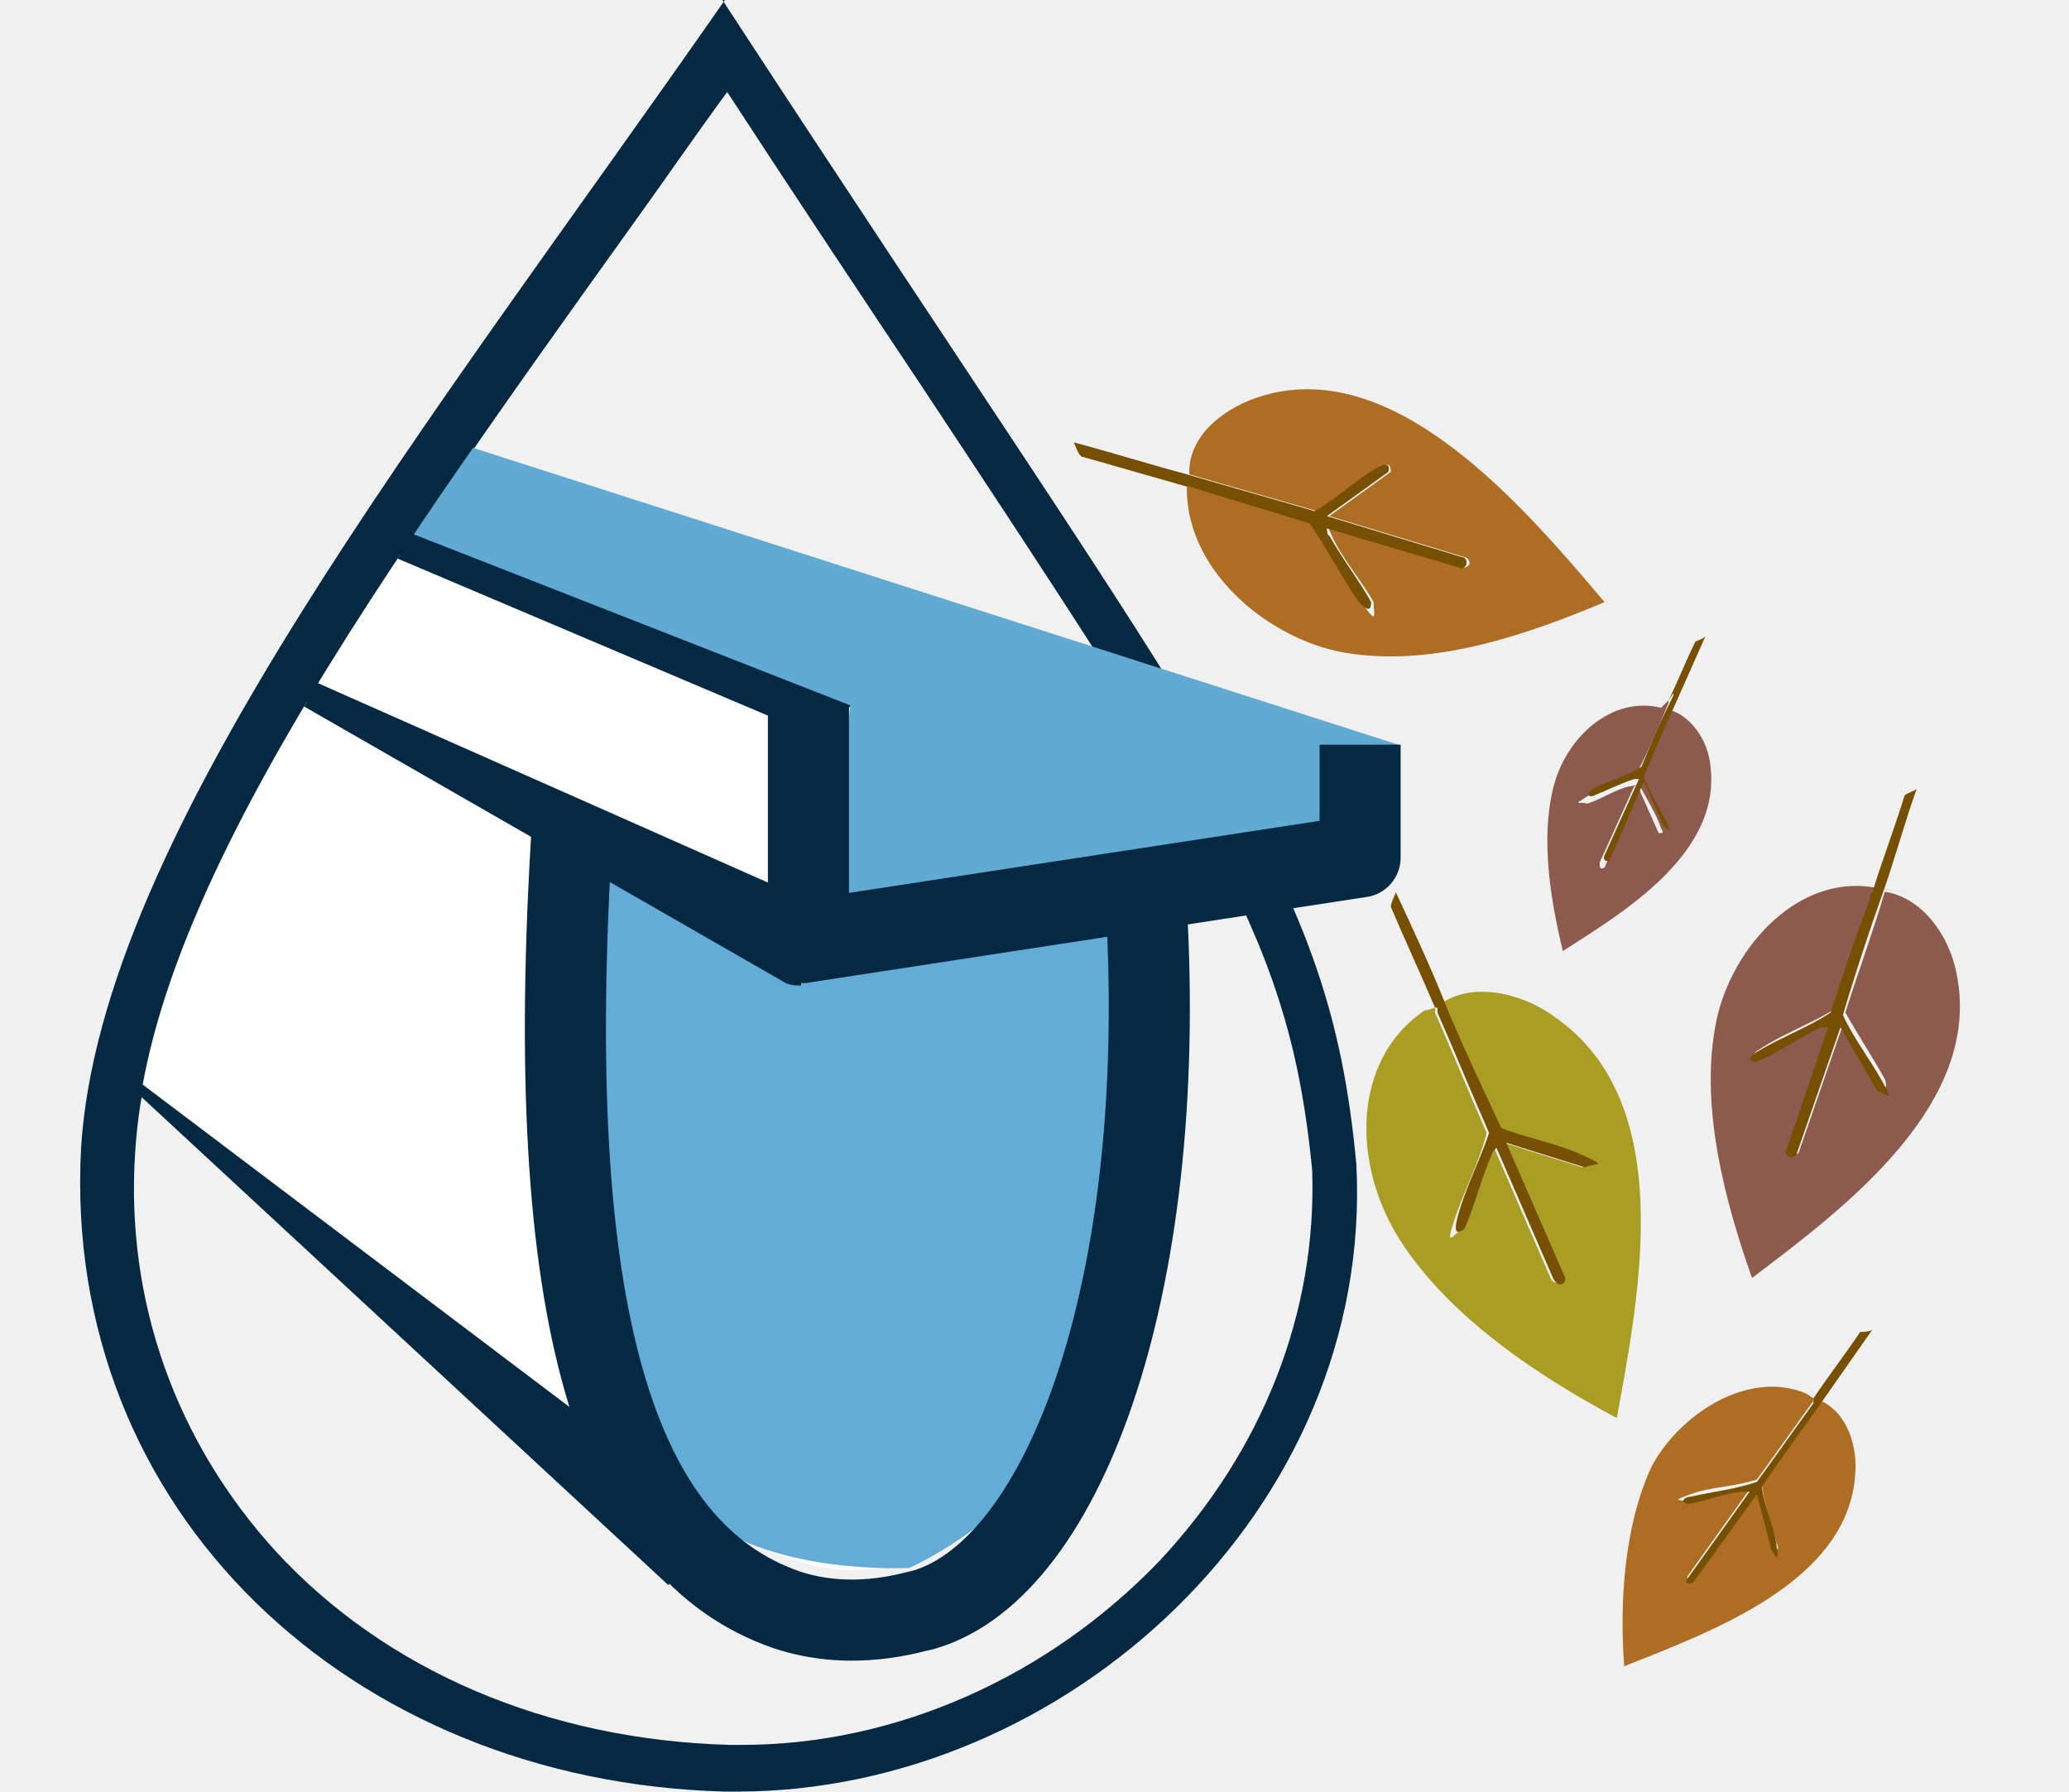
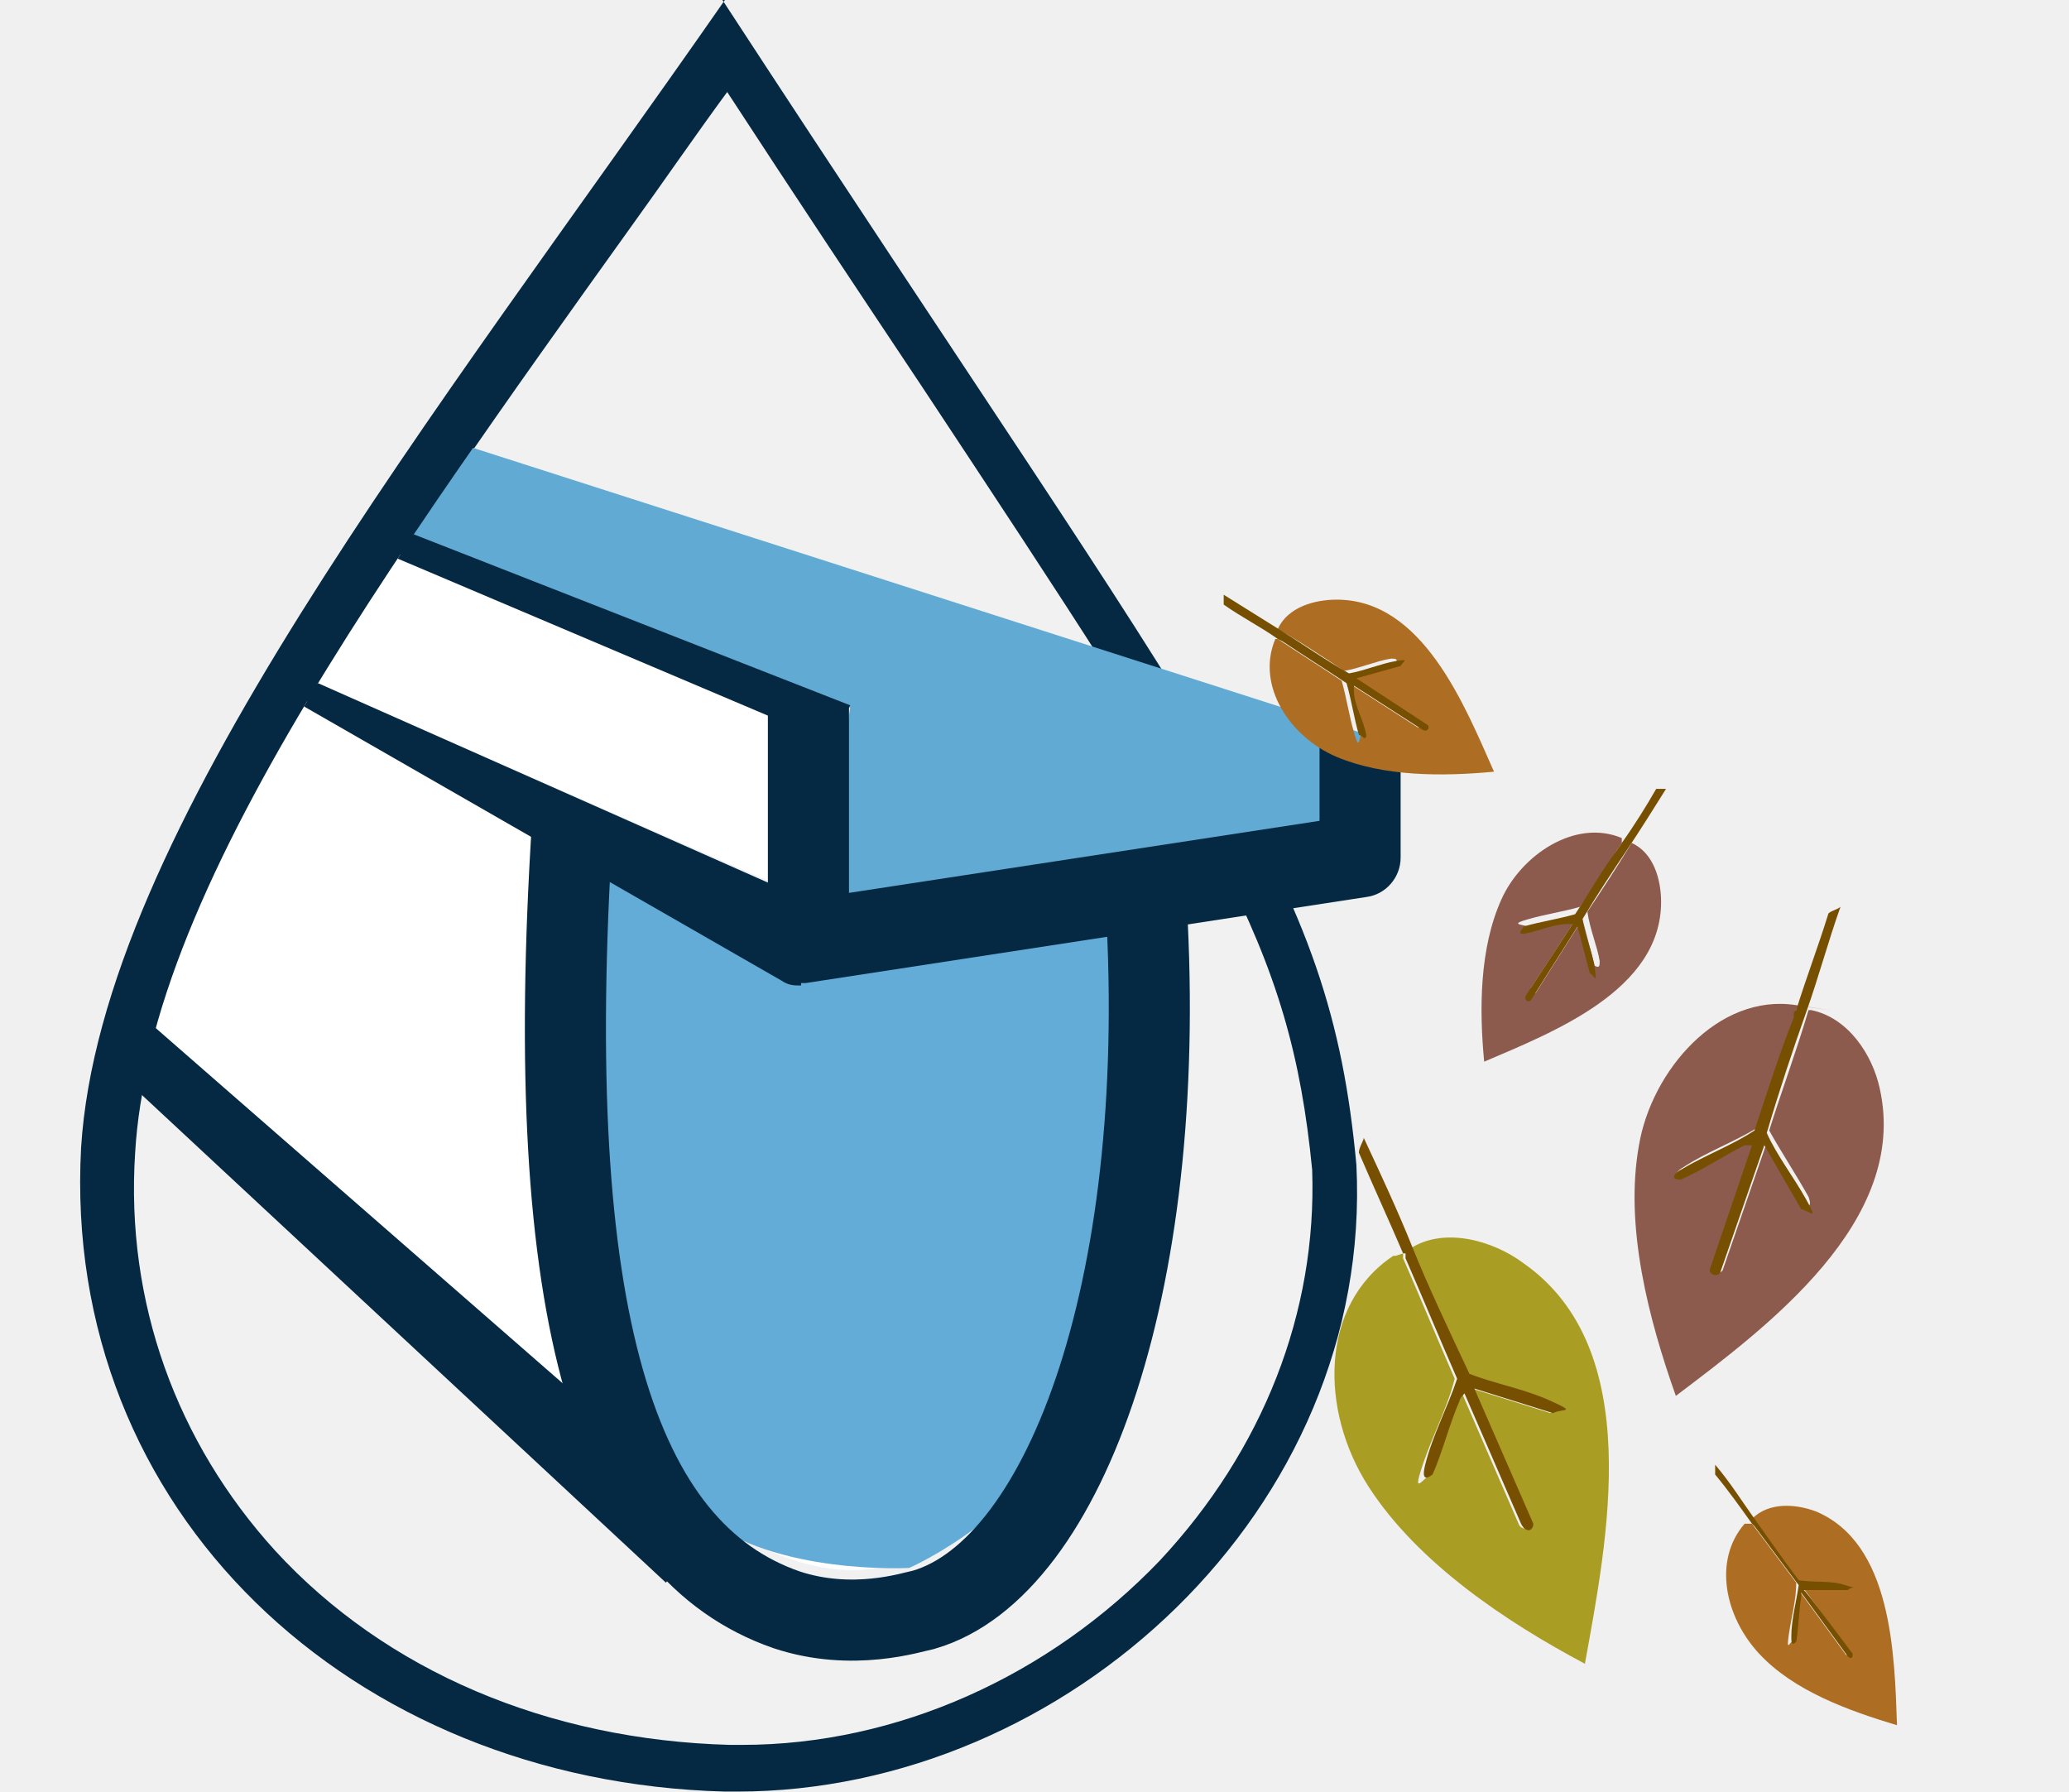
<svg xmlns="http://www.w3.org/2000/svg" version="1.1" viewBox="0 0 84.2 72.9">
  <defs>
    <style>
      .st0 {
        clip-path: url(#clippath-4);
      }

      .st1 {
-         fill: #fff;
+         stroke-width: 1.6px;
+       }
+ 
+       .st1, .st2, .st3, .st4, .st5, .st6, .st7, .st8 {
+         fill: none;
+       }
+ 
+       .st1, .st2, .st3, .st5, .st6, .st8 {
+         stroke: #052942;
+       }
+ 
+       .st1, .st6, .st8 {
+         stroke-linejoin: round;
      }

      .st2 {
        stroke-width: 3.3px;
      }

-       .st2, .st3, .st4, .st5, .st6, .st7, .st8, .st9 {
-         fill: none;
-       }
- 
-       .st2, .st3, .st5, .st6, .st7, .st8 {
-         stroke: #052942;
-       }
- 
-       .st2, .st3, .st8, .st9 {
+       .st2, .st3, .st5, .st7 {
        stroke-miterlimit: 10;
+       }
+ 
+       .st9 {
+         fill: #fff;
      }

      .st3 {
        stroke-width: 3.3px;
      }

      .st10 {
        fill: #dbfe87;
      }

      .st11 {
        fill: #60aad3;
      }

      .st12 {
        fill: #303030;
      }

      .st13 {
        clip-path: url(#clippath-1);
      }

-       .st5 {
-         stroke-width: 1.7px;
-       }
- 
-       .st5, .st6, .st7 {
-         stroke-linejoin: round;
-       }
- 
-       .st6 {
-         stroke-width: 1.6px;
-       }
- 
      .st14 {
        clip-path: url(#clippath-3);
      }

      .st15 {
        fill: #a63d40;
      }

+       .st5 {
+         stroke-width: 3.3px;
+       }
+ 
      .st16 {
        fill: #774f00;
      }

-       .st17, .st9 {
+       .st17, .st7 {
        display: none;
      }

-       .st7 {
+       .st6 {
        stroke-width: 1.7px;
      }

      .st18 {
        fill: #ad6e23;
      }

-       .st8 {
-         stroke-width: 3.3px;
+       .st7 {
+         opacity: .8;
+         stroke: #373937;
+         stroke-width: 2.1px;
      }

      .st19 {
        clip-path: url(#clippath-2);
      }

      .st20 {
        fill: #aa9d24;
      }

      .st21 {
        fill: #f3ff5f;
      }

      .st22 {
        fill: #052942;
      }

      .st23 {
        fill: #3d3d3d;
      }

+       .st8 {
+         stroke-width: 1.7px;
+       }
+ 
      .st24 {
        fill: #63acd7;
      }

      .st25 {
        clip-path: url(#clippath);
      }

      .st26 {
        fill: #8c5b4d;
      }

      .st27 {
        fill: #f1f1f1;
-       }
- 
-       .st9 {
-         opacity: .8;
-         stroke: #373937;
-         stroke-width: 3.4px;
      }
    </style>
    <clipPath id="clippath">
      <path class="st4" d="M83.1,72.6h-49.3s-3.4-2-4.4-2c-13.9-.3-24.6-10.5-23.9-24,.7-11.5,12.5-26.5,23.2-41.7S31.9.4,31.9.4h51.2v72.2Z" />
    </clipPath>
    <clipPath id="clippath-1">
      <polygon class="st4" points="3.5 48.2 12.2 67.6 16.9 54.5 24.5 53.6 29.7 46 28.4 37.9 36.9 33.4 37 21.9 16.3 13.9 2.4 14.9 3.5 48.2" />
    </clipPath>
    <clipPath id="clippath-2">
      <polygon class="st4" points="50.6 83.2 7 64.5 16.2 53.8 18.4 43.4 24.6 40.5 24.1 27.8 27.4 26.6 43.6 27.8 70.9 32 50.6 83.2" />
    </clipPath>
    <clipPath id="clippath-3">
      <path class="st4" d="M83.1,72.6h-49.3s-3.4-2-4.4-2c-13.9-.3-24.6-10.5-23.9-24,.7-11.5,12.5-26.5,23.2-41.7S31.9.4,31.9.4h51.2v72.2Z" />
    </clipPath>
    <clipPath id="clippath-4">
      <path class="st4" d="M83.1,72.6h-49.3s-3.4-2-4.4-2c-13.9-.3-24.6-10.5-23.9-24,.7-11.5,12.5-26.5,23.2-41.7S31.9.4,31.9.4h51.2v72.2Z" />
    </clipPath>
  </defs>
  <g id="Layer_21" class="st17">
    <rect class="st23" x="-1" y="-3.2" width="86.1" height="81.8" />
  </g>
  <g id="repair" class="st17">
    <g id="Drop_BG">
      <path class="st27" d="M29.5,71.9c-7.7-.2-14.5-3.1-19.2-8.2-4.2-4.6-6.3-10.6-6-16.9.6-10.6,10.2-24,20.3-38.2,1.6-2.2,3.2-4.5,4.8-6.8,3.4,5.1,6.3,9.5,8.8,13.3,12.3,18.5,15.2,22.9,16.1,32.4.3,6-2,12-6.5,16.6-4.7,4.9-11.2,7.8-17.8,7.8s-.3,0-.5,0Z" />
      <path class="st22" d="M29.5,3.6c3,4.6,5.6,8.5,8,12.1,12.1,18.3,15,22.7,15.9,31.9.2,5.8-2,11.4-6.2,15.9-4.5,4.7-10.7,7.5-17,7.5s-.3,0-.5,0c-7.4-.2-14-3-18.5-7.9-4-4.4-6.1-10.1-5.7-16.2.6-10.3,10.1-23.6,20.2-37.7,1.3-1.8,2.6-3.7,4-5.6M29.5,0C17.6,17.1,4.1,33.9,3.3,46.7c-.8,14.8,11,25.8,26.2,26.2.2,0,.4,0,.5,0,13.4,0,25.9-11.5,25.2-25.5-1.1-11.9-5.5-16.3-25.8-47.4h0Z" />
    </g>
    <g class="st25">
      <g class="st13">
        <g id="INSIDE_DROPLET">
          <g>
            <polygon class="st24" points="5.6 17.4 34.3 28.8 32.9 38.2 56.4 35.1 56.5 30.3 14.4 16.8 5.6 17.4" />
-             <path class="st1" d="M23.5,58.6l-17.9-14.8v-19l16.1,8.8c.3,8.2,0,17.3,1.8,25Z" />
-             <path class="st1" d="M44.9,38c.7,7-1.8,28.1-12.4,25.1s-7.8-19.5-7.4-26.8c6.4,6.2,12,2.8,19.7,1.6Z" />
-             <polygon class="st1" points="20.4 31.5 -5.3 20.2 -5.3 13.6 20.4 24.7 20.4 31.5" />
+             <path class="st9" d="M23.5,58.6l-17.9-14.8v-19l16.1,8.8c.3,8.2,0,17.3,1.8,25Z" />
+             <path class="st9" d="M44.9,38c.7,7-1.8,28.1-12.4,25.1s-7.8-19.5-7.4-26.8c6.4,6.2,12,2.8,19.7,1.6Z" />
+             <polygon class="st9" points="20.4 31.5 -5.3 20.2 -5.3 13.6 20.4 24.7 20.4 31.5" />
            <path class="st24" d="M23.9,33v17.2s1.7,8.7,4.6,11.1,8.3,2.1,8.3,2.1c0,0,5.1-2.2,7-7,1.9-4.8,2.3-7.6,2.3-10.9s.3-9.1.3-9.1l-13,2.5-9.4-6Z" />
            <path class="st22" d="M32.4,39.9c-.3,0-.5,0-.8-.2L5.6,24.9v-.3l27,12,20.6-3.1v-3.1h3.3v4.5c0,.8-.6,1.5-1.4,1.6l-22.6,3.4c0,0-.2,0-.2,0Z" />
-             <path class="st6" d="M57,29.6" />
-             <path class="st6" d="M21.9,9.9" />
-             <path class="st6" d="M21.9,9.9" />
-             <path class="st6" d="M30.5,34.5" />
-             <path class="st6" d="M5.6,20.7" />
-             <path class="st6" d="M30,31.8" />
-             <path class="st6" d="M5.6,18.6" />
-             <path class="st6" d="M57,29.7" />
-             <path class="st6" d="M21.8,9.7" />
-             <path class="st6" d="M21.8,9.7" />
+             <path class="st1" d="M57,29.6" />
+             <path class="st1" d="M21.9,9.9" />
+             <path class="st1" d="M21.9,9.9" />
+             <path class="st1" d="M30.5,34.5" />
+             <path class="st1" d="M5.6,20.7" />
+             <path class="st1" d="M30,31.8" />
+             <path class="st1" d="M5.6,18.6" />
+             <path class="st1" d="M57,29.7" />
+             <path class="st1" d="M21.8,9.7" />
+             <path class="st1" d="M21.8,9.7" />
            <line class="st2" x1="32.7" y1="28.8" x2="32.7" y2="38.6" />
            <path class="st2" d="M23.2,33.4c-1.2,19.9,1.8,29.3,8.6,31.6,2.7.9,5.1.1,5.6,0,5.8-1.7,10-13.4,8.9-29.1" />
-             <polygon class="st22" points="27.1 64.1 5.6 44.2 5.6 43.7 29 61.4 27.1 64.1" />
            <polygon class="st22" points="33.6 30.2 5.6 18.3 5.6 17.4 34.4 28.7 33.6 30.2" />
            <polygon class="st12" points="37.4 24.1 39.3 55.2 16.5 54 14.5 39.1 19.6 34.6 16.8 26.1 21.3 23.7 37.4 24.1" />
          </g>
        </g>
+         <polygon class="st22" points="27.1 64.4 5.5 44.3 6.3 41.8 29.1 61.7 27.1 64.4" />
      </g>
      <g class="st19">
        <g id="INSIDE_DROPLET1" data-name="INSIDE_DROPLET">
          <g>
            <polygon class="st24" points="11.1 15.3 37.6 31.3 34.6 40.3 58.3 41.1 59.1 36.4 19.9 16.2 11.1 15.3" />
-             <path class="st1" d="M21.9,58.9l-15.2-17.6,3.1-18.7,14.4,11.4c-1,8.1-2.9,17.1-2.3,25Z" />
-             <path class="st1" d="M46.4,42.2c-.5,7-6.4,27.4-16.3,22.7-8.3-3.9-4.5-20.5-2.8-27.6,5.3,7.2,11.4,4.7,19.2,4.9Z" />
-             <polygon class="st1" points="33.3 37.7 9.9 22.4 11 15.9 34.4 31.1 33.3 37.7" />
+             <path class="st9" d="M21.9,58.9l-15.2-17.6,3.1-18.7,14.4,11.4c-1,8.1-2.9,17.1-2.3,25Z" />
+             <path class="st9" d="M46.4,42.2c-.5,7-6.4,27.4-16.3,22.7-8.3-3.9-4.5-20.5-2.8-27.6,5.3,7.2,11.4,4.7,19.2,4.9Z" />
+             <polygon class="st9" points="33.3 37.7 9.9 22.4 11 15.9 34.4 31.1 33.3 37.7" />
            <path class="st24" d="M26.5,33.7l-2.8,17s.4,8.8,2.7,11.7c3.6,4.7,7.6,3.9,7.6,3.9,0,0,5.6-1.8,8.2-6.2s3.5-7.1,4.1-10.4,1.8-8.9,1.8-8.9l-13.3.3-8.3-7.4Z" />
            <path class="st22" d="M33.8,41.9c-.3,0-.5-.1-.7-.3L9.9,22.7v-.3s24.7,16.3,24.7,16.3l20.9.3.5-3,3.2.5-.7,4.4c-.1.8-.8,1.4-1.6,1.4l-22.8-.3c0,0-.2,0-.2,0Z" />
-             <path class="st6" d="M59.7,35.9" />
-             <path class="st6" d="M28.4,10.6" />
-             <path class="st6" d="M28.4,10.6" />
-             <path class="st6" d="M32.8,36.3" />
-             <path class="st6" d="M10.5,18.6" />
-             <path class="st6" d="M32.8,33.6" />
-             <path class="st6" d="M10.9,16.5" />
-             <path class="st6" d="M59.8,35.9" />
-             <path class="st6" d="M28.3,10.4" />
-             <path class="st6" d="M28.3,10.4" />
+             <path class="st1" d="M59.7,35.9" />
+             <path class="st1" d="M28.4,10.6" />
+             <path class="st1" d="M28.4,10.6" />
+             <path class="st1" d="M32.8,36.3" />
+             <path class="st1" d="M10.5,18.6" />
+             <path class="st1" d="M32.8,33.6" />
+             <path class="st1" d="M10.9,16.5" />
+             <path class="st1" d="M59.8,35.9" />
+             <path class="st1" d="M28.3,10.4" />
+             <path class="st1" d="M28.3,10.4" />
            <line class="st2" x1="35.9" y1="31" x2="34.3" y2="40.7" />
            <path class="st2" d="M25.8,34c-4.5,19.5-3,29.2,3.3,32.6,2.5,1.4,5,1,5.5.9,6-.7,12-11.6,13.6-27.3" />
-             <polygon class="st22" points="24.5 64.9 6.7 41.7 6.8 41.2 26.9 62.6 24.5 64.9" />
+             <polygon class="st22" points="24.5 64.9 6.7 41.7 7.1 39.3 26.9 62.6 24.5 64.9" />
          </g>
          <polygon class="st22" points="36.6 32.5 10.9 16.2 11.1 15.3 37.6 31.2 36.6 32.5" />
        </g>
      </g>
      <g>
        <polygon class="st15" points="55.6 40.6 55.6 31.8 46.7 31.8 46.7 24.6 55.6 24.6 55.6 15.7 62.6 15.7 62.6 24.6 71.6 24.6 71.6 31.8 62.6 31.8 62.6 40.6 55.6 40.6" />
-         <path class="st1" d="M62.1,16.2v8.9h9v6.1h-9v8.9h-6v-8.9h-8.9v-6.1h8.9v-8.9h6M63.1,15.2h-8.1v8.9h-8.9v8.2h8.9v8.9h8.1v-8.9h9v-8.2h-9v-8.9h0Z" />
+         <path class="st9" d="M62.1,16.2v8.9h9v6.1h-9v8.9h-6v-8.9h-8.9v-6.1h8.9v-8.9h6M63.1,15.2h-8.1v8.9h-8.9v8.2h8.9v8.9h8.1v-8.9h9v-8.2h-9v-8.9h0Z" />
      </g>
    </g>
  </g>
  <g id="cleaning">
    <g id="Drop_BG1" data-name="Drop_BG">
      <path class="st27" d="M29.5,71.9c-7.7-.2-14.5-3.1-19.2-8.2-4.2-4.6-6.3-10.6-6-16.9.6-10.6,10.2-24,20.3-38.2,1.6-2.2,3.2-4.5,4.8-6.8,3.4,5.1,6.3,9.5,8.8,13.3,12.3,18.5,15.2,22.9,16.1,32.4.3,6-2,12-6.5,16.6-4.7,4.9-11.2,7.8-17.8,7.8s-.3,0-.5,0Z" />
      <path class="st22" d="M29.5,3.6c3,4.6,5.6,8.5,8,12.1,12.1,18.3,15,22.7,15.9,31.9.2,5.8-2,11.4-6.2,15.9-4.5,4.7-10.7,7.5-17,7.5s-.3,0-.5,0c-7.4-.2-14-3-18.5-7.9-4-4.4-6.1-10.1-5.7-16.2.6-10.3,10.1-23.6,20.2-37.7,1.3-1.8,2.6-3.7,4-5.6M29.5,0C17.6,17.1,4.1,33.9,3.3,46.7c-.8,14.8,11,25.8,26.2,26.2.2,0,.4,0,.5,0,13.4,0,25.9-11.5,25.2-25.5-1.1-11.9-5.5-16.3-25.8-47.4h0Z" />
    </g>
    <g class="st14">
      <g id="INSIDE_DROPLET2" data-name="INSIDE_DROPLET">
        <g>
          <polygon class="st11" points="5.5 17.3 34.6 28.8 33.1 38.3 56.9 35.1 56.9 30.3 14.5 16.7 5.5 17.3" />
-           <path class="st1" d="M23.6,58.9l-18.1-15v-19.2l16.3,8.9c.3,8.2,0,17.5,1.8,25.3Z" />
-           <path class="st1" d="M45.2,38.2c.7,7.1-1.8,28.4-12.5,25.4s-7.9-19.7-7.4-27.1c6.5,6.2,12.2,2.8,19.9,1.7Z" />
-           <polygon class="st1" points="31.4 35.9 5.5 24.6 5.5 17.9 31.4 29.1 31.4 35.9" />
+           <path class="st9" d="M23.6,58.9l-18.1-15v-19.2l16.3,8.9c.3,8.2,0,17.5,1.8,25.3Z" />
+           <path class="st9" d="M45.2,38.2c.7,7.1-1.8,28.4-12.5,25.4s-7.9-19.7-7.4-27.1c6.5,6.2,12.2,2.8,19.9,1.7Z" />
+           <polygon class="st9" points="31.4 35.9 5.5 24.6 5.5 17.9 31.4 29.1 31.4 35.9" />
          <path class="st24" d="M24,33.1v17.4s1.7,8.8,4.6,11.2,8.4,2.1,8.4,2.1c0,0,5.1-2.2,7-7,1.9-4.8,2.3-7.7,2.3-11s.3-9.2.3-9.2l-13.2,2.5-9.5-6Z" />
          <path class="st22" d="M32.6,40.1c-.3,0-.5,0-.8-.2L5.5,24.8v-.3l27.3,12.1,20.9-3.2v-3.1h3.3v4.6c0,.8-.6,1.5-1.4,1.6l-22.8,3.5c0,0-.2,0-.2,0Z" />
-           <path class="st7" d="M57.4,29.7" />
-           <path class="st7" d="M22,9.8" />
-           <path class="st7" d="M22,9.8" />
-           <path class="st7" d="M30.7,34.6" />
-           <path class="st7" d="M5.5,20.7" />
-           <path class="st7" d="M30.2,31.9" />
-           <path class="st7" d="M5.5,18.5" />
-           <path class="st7" d="M57.5,29.7" />
-           <path class="st7" d="M21.9,9.5" />
-           <path class="st7" d="M21.9,9.5" />
+           <path class="st6" d="M57.4,29.7" />
+           <path class="st6" d="M22,9.8" />
+           <path class="st6" d="M22,9.8" />
+           <path class="st6" d="M30.7,34.6" />
+           <path class="st6" d="M5.5,20.7" />
+           <path class="st6" d="M30.2,31.9" />
+           <path class="st6" d="M5.5,18.5" />
+           <path class="st6" d="M57.5,29.7" />
+           <path class="st6" d="M21.9,9.5" />
+           <path class="st6" d="M21.9,9.5" />
          <line class="st3" x1="32.9" y1="28.8" x2="32.9" y2="38.7" />
          <path class="st3" d="M23.3,33.5c-1.3,20.2,1.8,29.6,8.7,32,2.7.9,5.1.1,5.6,0,5.8-1.7,10.1-13.5,9-29.4" />
-           <polygon class="st22" points="27.2 64.5 5.5 44.4 5.5 43.9 29.2 61.8 27.2 64.5" />
          <polygon class="st22" points="33.8 30.2 5.5 18.2 5.5 17.3 34.6 28.7 33.8 30.2" />
        </g>
      </g>
    </g>
    <g id="Layer_16">
      <g id="Generative_Object">
        <g>
-           <path class="st26" d="M76.2,36.3c0,0,0,.1,0,.2s0,0,0,0c-.5,1.5-1,3.1-1.6,4.6-1,.6-2.1,1-3,1.6-.2.1-.5.4,0,.4.9-.4,1.7-1,2.6-1.4s.3,0,.3,0l-1.7,5c0,.3.2.4.4.2l1.8-5.2,1.5,2.6c.3,0,.3-.1.2-.4-.5-.9-1.1-1.8-1.6-2.7.5-1.6,1.1-3.2,1.6-4.9,0,0,0,0,.1,0,1.5.3,2.5,1.8,2.8,3.2,1.2,5.4-4.6,9.7-8.3,12.5-1.1-3.1-2.1-6.9-1.5-10.2.5-3,3.2-6.2,6.4-5.7s0,0,.1,0Z" />
-           <path class="st16" d="M76.2,36.3c.4-1.3.9-2.6,1.3-3.9,0-.1.4-.2.5-.3-.5,1.4-.9,2.9-1.4,4.3s-1.1,3.2-1.6,4.9c.4.9,1.1,1.8,1.6,2.7s.2.5-.2.4l-1.5-2.6-1.8,5.2c-.2.2-.5,0-.4-.2l1.7-5s-.3,0-.3,0c-.8.4-1.7,1-2.6,1.4-.5,0-.2-.3,0-.4,1-.6,2.1-1,3-1.6.5-1.5,1-3.1,1.6-4.6s0,0,0,0c0,0,0-.1,0-.2Z" />
+           <path class="st26" d="M73.1,41.1c0,0,0,.1,0,.2s0,0,0,0c-.5,1.5-1,3.1-1.6,4.6-1,.6-2.1,1-3,1.6-.2.1-.5.4,0,.4.9-.4,1.7-1,2.6-1.4s.3,0,.3,0l-1.7,5c0,.3.2.4.4.2l1.8-5.2,1.5,2.6c.3,0,.3-.1.2-.4-.5-.9-1.1-1.8-1.6-2.7.5-1.6,1.1-3.2,1.6-4.9,0,0,0,0,.1,0,1.5.3,2.5,1.8,2.8,3.2,1.2,5.4-4.6,9.7-8.3,12.5-1.1-3.1-2.1-6.9-1.5-10.2.5-3,3.2-6.2,6.4-5.7s0,0,.1,0Z" />
+           <path class="st16" d="M73.1,41.1c.4-1.3.9-2.6,1.3-3.9,0-.1.4-.2.5-.3-.5,1.4-.9,2.9-1.4,4.3s-1.1,3.2-1.6,4.9c.4.9,1.1,1.8,1.6,2.7s.2.5-.2.4l-1.5-2.6-1.8,5.2c-.2.2-.5,0-.4-.2l1.7-5s-.3,0-.3,0c-.8.4-1.7,1-2.6,1.4-.5,0-.2-.3,0-.4,1-.6,2.1-1,3-1.6.5-1.5,1-3.1,1.6-4.6s0,0,0,0c0,0,0-.1,0-.2Z" />
        </g>
      </g>
      <g id="Generative_Object1" data-name="Generative_Object">
        <g>
-           <path class="st18" d="M73.8,56.9s0,0,0,.1,0,0,0,0c-.8,1.1-1.5,2.1-2.3,3.2-.9.3-1.9.3-2.7.6s-.5.2-.1.3c.8-.1,1.6-.4,2.3-.5s.2,0,.2,0l-2.5,3.5c-.1.2,0,.4.2.2l2.6-3.6.6,2.3c.3.1.3,0,.2-.2-.2-.8-.5-1.6-.6-2.4.8-1.1,1.6-2.2,2.4-3.4,0,0,0,0,0,0,1.1.5,1.5,1.9,1.4,3-.3,4.4-5.9,6.4-9.4,7.8-.2-2.6,0-5.7,1.1-8.1,1.1-2.1,3.9-4,6.3-3s0,0,0,0Z" />
-           <path class="st16" d="M73.8,56.9c.6-.9,1.3-1.8,1.9-2.7,0,0,.4,0,.5-.1-.7,1-1.4,2-2.1,3s-1.6,2.2-2.4,3.4c.1.8.5,1.6.6,2.4s0,.4-.2.2l-.6-2.3-2.6,3.6c-.2.1-.4,0-.2-.2l2.5-3.5s-.2,0-.2,0c-.7,0-1.6.4-2.3.5-.4-.1-.1-.3.1-.3.9-.2,1.8-.3,2.7-.6.8-1.1,1.5-2.1,2.3-3.2s0,0,0,0c0,0,0,0,0-.1Z" />
+           <path class="st18" d="M71.3,62s0,0,0,0,0,0,0,0c.6.8,1.2,1.6,1.8,2.4,0,.7-.2,1.4-.3,2.1s0,.4.2.2c.1-.6.1-1.2.2-1.8s0-.2,0-.2l1.9,2.6c0,.1.3,0,.2-.1l-2-2.7h1.8c.2,0,0,0-.1,0-.6,0-1.3,0-1.9-.2-.6-.8-1.2-1.7-1.8-2.5,0,0,0,0,0,0,.7-.7,1.8-.6,2.6-.3,3.1,1.3,3.2,5.8,3.3,8.7-2-.6-4.2-1.4-5.6-2.9s-1.9-3.8-.6-5.3,0,0,0,0Z" />
+           <path class="st16" d="M71.3,62c-.5-.7-1-1.4-1.5-2,0,0,0-.3,0-.4.6.7,1.1,1.5,1.6,2.2s1.2,1.7,1.8,2.5c.6.1,1.3,0,1.9.2s.3,0,.1.2h-1.8c0-.1,2,2.6,2,2.6,0,.2-.1.2-.2.1l-1.9-2.6s0,.2,0,.2c-.1.6-.1,1.2-.2,1.8-.2.2-.2,0-.2-.2,0-.7.2-1.4.3-2.1-.6-.8-1.2-1.6-1.8-2.4s0,0,0,0c0,0,0,0,0,0Z" />
        </g>
      </g>
    </g>
    <g id="Layer_16_copy">
      <g id="Generative_Object2" data-name="Generative_Object">
        <g>
-           <path class="st20" d="M58.4,41c0,0,0,.1,0,.2s0,0,0,0c.7,1.6,1.4,3.3,2.1,4.9-.3,1.2-.9,2.3-1.3,3.5s-.1.7.3.4c.4-.9.6-2.1,1.1-3s.2-.3.2-.3l2.3,5.3c.1.3.5.2.5,0l-2.4-5.5,3.2,1c.3-.2.2-.3-.1-.5-1-.4-2.2-.6-3.3-1.1-.8-1.7-1.5-3.4-2.3-5.1,0,0,0,0,0,0,1.4-.9,3.4-.3,4.6.6,5,3.5,3.4,11.3,2.5,16.3-3.2-1.7-6.8-4.1-8.8-7.2s-2-7.4,1-9.4c0,0,0,0,.1,0Z" />
-           <path class="st16" d="M58.4,41c-.6-1.4-1.2-2.7-1.8-4.1,0-.2.2-.5.2-.6.7,1.5,1.4,3,2,4.5s1.5,3.4,2.3,5.1c1,.4,2.2.6,3.3,1.1s.5.3.1.5l-3.2-1,2.4,5.5c0,.3-.3.4-.5,0l-2.3-5.3s-.2.2-.2.3c-.4.9-.7,2.1-1.1,3-.4.3-.4,0-.3-.4.3-1.2.9-2.3,1.3-3.5-.7-1.6-1.4-3.3-2.1-4.9s0,0,0,0c0,0,0-.1,0-.2Z" />
+           <path class="st20" d="M57.1,51c0,0,0,.1,0,.2s0,0,0,0c.7,1.6,1.4,3.3,2.1,4.9-.3,1.2-.9,2.3-1.3,3.5s-.1.7.3.4c.4-.9.6-2.1,1.1-3s.2-.3.2-.3l2.3,5.3c.1.3.5.2.5,0l-2.4-5.5,3.2,1c.3-.2.2-.3-.1-.5-1-.4-2.2-.6-3.3-1.1-.8-1.7-1.5-3.4-2.3-5.1,0,0,0,0,0,0,1.4-.9,3.4-.3,4.6.6,5,3.5,3.4,11.3,2.5,16.3-3.2-1.7-6.8-4.1-8.8-7.2s-2-7.4,1-9.4c0,0,0,0,.1,0Z" />
+           <path class="st16" d="M57.1,51c-.6-1.4-1.2-2.7-1.8-4.1,0-.2.2-.5.2-.6.7,1.5,1.4,3,2,4.5s1.5,3.4,2.3,5.1c1,.4,2.2.6,3.3,1.1s.5.3.1.5l-3.2-1,2.4,5.5c0,.3-.3.4-.5,0l-2.3-5.3s-.2.2-.2.3c-.4.9-.7,2.1-1.1,3-.4.3-.4,0-.3-.4.3-1.2.9-2.3,1.3-3.5-.7-1.6-1.4-3.3-2.1-4.9s0,0,0,0c0,0,0-.1,0-.2Z" />
        </g>
      </g>
      <g id="Generative_Object3" data-name="Generative_Object">
        <g>
-           <path class="st26" d="M67.9,28.5s0,0,0,.1,0,0,0,0c-.4,1-.8,1.9-1.3,2.9-.6.3-1.4.5-2,.9s-.4.2,0,.3c.6-.2,1.2-.6,1.7-.7s.2,0,.2,0l-1.4,3.1c0,.2,0,.3.2.2l1.4-3.2.8,1.8c.2,0,.2,0,.1-.2-.2-.6-.6-1.2-.9-1.8.4-1,.9-2,1.3-3,0,0,0,0,0,0,.9.3,1.5,1.3,1.6,2.2.5,3.6-3.5,6-6,7.6-.5-2.1-.9-4.5-.4-6.6s2.4-3.8,4.4-3.3,0,0,0,0Z" />
-           <path class="st16" d="M67.9,28.5c.4-.8.7-1.6,1.1-2.4,0,0,.3-.1.4-.2-.4.9-.8,1.8-1.2,2.7s-.9,2-1.3,3c.2.6.6,1.2.9,1.8s0,.3-.1.2l-.8-1.8-1.4,3.2c-.1.1-.3,0-.2-.2l1.4-3.1s-.2,0-.2,0c-.6.2-1.2.5-1.7.7-.3,0-.1-.2,0-.3.6-.3,1.4-.5,2-.9.4-1,.8-1.9,1.3-2.9s0,0,0,0c0,0,0,0,0-.1Z" />
+           <path class="st26" d="M66,34.3s0,0,0,0,0,0,0,0c-.6.9-1.1,1.8-1.7,2.6-.7.2-1.4.3-2.1.5s-.4.2,0,.3c.6,0,1.2-.4,1.8-.4s.2,0,.2,0l-1.9,2.9c0,.1,0,.3.2.2l1.9-3,.5,1.9c.2.1.2,0,.2-.2-.1-.6-.4-1.3-.5-2,.6-.9,1.2-1.8,1.8-2.8,0,0,0,0,0,0,.9.4,1.2,1.5,1.2,2.4,0,3.6-4.4,5.3-7.2,6.5-.2-2.1-.2-4.6.7-6.6.8-1.8,3-3.3,4.9-2.5s0,0,0,0Z" />
+           <path class="st16" d="M66,34.3c.5-.7,1-1.5,1.4-2.2,0,0,.3,0,.4,0-.5.8-1,1.6-1.6,2.5s-1.2,1.8-1.8,2.8c.1.7.4,1.3.5,2s0,.3-.2.2l-.5-1.9-1.9,3c-.1.1-.3,0-.2-.2l1.9-2.9s-.2,0-.2,0c-.6,0-1.2.3-1.8.4-.3,0,0-.2,0-.3.7-.2,1.4-.3,2.1-.5.6-.9,1.1-1.8,1.7-2.6s0,0,0,0c0,0,0,0,0,0Z" />
        </g>
      </g>
      <g id="Generative_Object4" data-name="Generative_Object">
        <g>
-           <path class="st9" d="M48.3,19.2c0-1.6,1.6-2.7,3-3.1,5.4-1.6,10.6,4.5,13.9,8.4-3.1,1.3-6.8,2.6-10.3,2.1-3.1-.4-6.7-3.2-6.7-6.7v-.7Z" />
-           <path class="st18" d="M48.3,19.8c0,0,.1,0,.2,0s0,0,0,0c1.6.5,3.3,1,4.9,1.5.7,1,1.3,2.2,2,3.2s.5.5.5,0c-.5-.9-1.3-1.8-1.7-2.7s-.1-.3-.1-.3l5.4,1.6c.3,0,.4-.2.2-.4l-5.6-1.7,2.5-1.8c0-.4-.2-.3-.4-.2-.9.5-1.7,1.3-2.6,1.8-1.7-.5-3.5-1-5.2-1.5,0,0,0,0,0-.1,0-1.6,1.6-2.7,3-3.1,5.4-1.6,10.6,4.5,13.9,8.4-3.1,1.3-6.8,2.6-10.3,2.1-3.1-.4-6.7-3.2-6.7-6.7s0,0,0-.1Z" />
-           <path class="st16" d="M48.3,19.8c-1.4-.4-2.8-.8-4.2-1.2-.2,0-.3-.4-.4-.6,1.5.4,3.1.9,4.6,1.3,1.7.5,3.5,1,5.2,1.5.9-.5,1.7-1.3,2.6-1.8.2-.1.5-.2.4.2l-2.5,1.8,5.6,1.7c.2.2,0,.5-.2.4l-5.4-1.6s0,.3.1.3c.5.9,1.2,1.8,1.7,2.7,0,.5-.3.2-.5,0-.7-1-1.3-2.2-2-3.2-1.6-.5-3.3-1-4.9-1.5,0,0,0,0,0,0,0,0-.1,0-.2,0Z" />
-         </g>
-       </g>
-     </g>
+           <path class="st7" d="M52.1,25.7c.4-.9,1.5-1.2,2.4-1.2,3.5,0,5.2,4.3,6.4,7-2.1.2-4.5.2-6.4-.6s-3.3-2.9-2.5-4.8l.2-.4Z" />
+           <path class="st18" d="M52,26s0,0,0,0,0,0,0,0c.9.6,1.7,1.1,2.6,1.7.2.7.3,1.4.5,2.1s.2.4.3,0c-.1-.6-.4-1.2-.5-1.8s0-.2,0-.2l2.8,1.8c.1,0,.3,0,.2-.2l-2.9-1.9,1.8-.5c.1-.2,0-.2-.2-.2-.6.1-1.3.4-1.9.5-.9-.6-1.8-1.2-2.7-1.7,0,0,0,0,0,0,.4-.9,1.5-1.2,2.4-1.2,3.5,0,5.2,4.3,6.4,7-2.1.2-4.5.2-6.4-.6s-3.3-2.9-2.5-4.8,0,0,0,0Z" />
+           <path class="st16" d="M52,26c-.7-.5-1.5-.9-2.2-1.4,0,0,0-.3,0-.4.8.5,1.6,1,2.4,1.5s1.8,1.2,2.7,1.7c.6-.1,1.3-.4,1.9-.5s.3,0,.2.2l-1.8.5,2.9,1.9c.1.1,0,.3-.2.2l-2.8-1.8s0,.2,0,.2c0,.6.4,1.2.5,1.8,0,.3-.2,0-.3,0-.2-.7-.3-1.4-.5-2.1-.9-.6-1.7-1.1-2.6-1.7s0,0,0,0c0,0,0,0,0,0Z" />
+         </g>
+       </g>
+     </g>
+     <polygon class="st22" points="27.1 64.4 5.5 44.3 6.3 41.8 29.1 61.7 27.1 64.4" />
  </g>
  <g id="new_install" class="st17">
    <g id="INSIDE_DROPLET3" data-name="INSIDE_DROPLET">
      <g id="Drop_BG2" data-name="Drop_BG">
        <path class="st27" d="M29.5,71.9c-7.7-.2-14.5-3.1-19.2-8.2-4.2-4.6-6.3-10.6-6-16.9.6-10.6,10.2-24,20.3-38.2,1.6-2.2,3.2-4.5,4.8-6.8,3.4,5.1,6.3,9.5,8.8,13.3,12.3,18.5,15.2,22.9,16.1,32.4.3,6-2,12-6.5,16.6-4.7,4.9-11.2,7.8-17.8,7.8s-.3,0-.5,0Z" />
        <path class="st22" d="M29.5,3.6c3,4.6,5.6,8.5,8,12.1,12.1,18.3,15,22.7,15.9,31.9.2,5.8-2,11.4-6.2,15.9-4.5,4.7-10.7,7.5-17,7.5s-.3,0-.5,0c-7.4-.2-14-3-18.5-7.9-4-4.4-6.1-10.1-5.7-16.2.6-10.3,10.1-23.6,20.2-37.7,1.3-1.8,2.6-3.7,4-5.6M29.5,0C17.6,17.1,4.1,33.9,3.3,46.7c-.8,14.8,11,25.8,26.2,26.2.2,0,.4,0,.5,0,13.4,0,25.9-11.5,25.2-25.5-1.1-11.9-5.5-16.3-25.8-47.4h0Z" />
      </g>
      <g class="st0">
        <polygon class="st11" points="5.5 17.3 34.5 28.8 33 38.3 56.8 35.1 56.8 30.4 14.4 16.8 5.5 17.3" />
-         <path class="st1" d="M23.6,58.9l-18-15v-19.2l16.2,8.9c.3,8.2,0,17.5,1.8,25.2Z" />
-         <path class="st1" d="M45.1,38.2c.7,7.1-1.8,28.3-12.5,25.3s-7.9-19.7-7.4-27c6.5,6.2,12.1,2.8,19.9,1.7Z" />
-         <polygon class="st1" points="31.4 35.9 5.5 24.6 5.5 18 31.4 29.1 31.4 35.9" />
+         <path class="st9" d="M23.6,58.9l-18-15v-19.2l16.2,8.9c.3,8.2,0,17.5,1.8,25.2Z" />
+         <path class="st9" d="M45.1,38.2c.7,7.1-1.8,28.3-12.5,25.3s-7.9-19.7-7.4-27c6.5,6.2,12.1,2.8,19.9,1.7Z" />
+         <polygon class="st9" points="31.4 35.9 5.5 24.6 5.5 18 31.4 29.1 31.4 35.9" />
        <path class="st24" d="M23.9,33.1v17.4s1.7,8.8,4.6,11.2c2.9,2.4,8.4,2.1,8.4,2.1,0,0,5.1-2.2,7-7s2.3-7.6,2.3-11,.3-9.2.3-9.2l-13.1,2.5-9.5-6Z" />
        <path class="st22" d="M32.5,40.1c-.3,0-.5,0-.8-.2L5.5,24.9v-.3l27.2,12.1,20.8-3.2v-3.1h3.3v4.5c0,.8-.6,1.5-1.4,1.6l-22.7,3.5c0,0-.2,0-.2,0Z" />
-         <path class="st5" d="M57.3,29.7" />
-         <path class="st5" d="M22,9.8" />
-         <path class="st5" d="M22,9.8" />
-         <path class="st5" d="M30.6,34.6" />
-         <path class="st5" d="M5.5,20.7" />
-         <path class="st5" d="M30.1,31.9" />
-         <path class="st5" d="M5.5,18.6" />
-         <path class="st5" d="M57.3,29.7" />
-         <path class="st5" d="M21.8,9.6" />
-         <path class="st5" d="M21.8,9.6" />
-         <line class="st8" x1="32.8" y1="28.8" x2="32.8" y2="38.7" />
-         <path class="st8" d="M23.3,33.5c-1.3,20.1,1.8,29.5,8.7,31.9,2.7.9,5.1.1,5.6,0,5.8-1.7,10.1-13.5,9-29.4" />
-         <polygon class="st22" points="27.1 64.4 5.5 44.3 5.5 43.8 29.1 61.7 27.1 64.4" />
+         <path class="st8" d="M57.3,29.7" />
+         <path class="st8" d="M22,9.8" />
+         <path class="st8" d="M22,9.8" />
+         <path class="st8" d="M30.6,34.6" />
+         <path class="st8" d="M5.5,20.7" />
+         <path class="st8" d="M30.1,31.9" />
+         <path class="st8" d="M5.5,18.6" />
+         <path class="st8" d="M57.3,29.7" />
+         <path class="st8" d="M21.8,9.6" />
+         <path class="st8" d="M21.8,9.6" />
+         <line class="st5" x1="32.8" y1="28.8" x2="32.8" y2="38.7" />
+         <path class="st5" d="M23.3,33.5c-1.3,20.1,1.8,29.5,8.7,31.9,2.7.9,5.1.1,5.6,0,5.8-1.7,10.1-13.5,9-29.4" />
+         <polygon class="st22" points="27.1 64.4 5.5 44.3 6.3 41.8 29.1 61.7 27.1 64.4" />
        <polygon class="st22" points="33.8 30.2 5.5 18.3 5.5 17.4 34.5 28.8 33.8 30.2" />
      </g>
    </g>
    <g>
      <path class="st10" d="M68.7,21.5c1.2-1.9.9-4.2-.7-5.8l-2.3-2.3,2,1.1c.8.5,1.8.7,2.9.7,1.6,0,3.2-.6,4.3-1.7l1.5-1.5-1.6,2.7c-1.1,1.9-.9,4.2.7,5.8l1.9,2-1.6-.9c-.9-.5-1.9-.7-2.9-.7-1.5,0-3,.5-4.1,1.5l-1.2,1.1,1.3-2.1Z" />
      <path class="st21" d="M75.1,13.8l-.6,1c-1.2,2-.9,4.4.7,6.1l.7.8h-.1c-.9-.6-2-.9-3.1-.9-1.5,0-3.1.5-4.3,1.6l.4-.7c1.2-2,.9-4.5-.8-6.1l-.9-.9h.3c.9.7,2,.9,3,.9,1.6,0,3.3-.6,4.4-1.8h0M77.6,10.6l-2.8,2.8h0c-1,1.1-2.5,1.7-4.1,1.7s-2-.2-2.8-.7h-.3c0-.1-3.5-2.1-3.5-2.1l2.9,2.8.9.9c1.5,1.5,1.8,3.7.7,5.5l-.4.7-1.7,2.8,2.5-2.2c1-.9,2.5-1.4,3.9-1.4,1,0,2,.2,2.8.7h.1c0,0,3.1,1.8,3.1,1.8l-2.4-2.5-.7-.8c-1.5-1.5-1.7-3.7-.7-5.5l.6-1,2-3.4h0Z" />
    </g>
    <g>
      <path class="st10" d="M52.9,33.1c1.4-2.6.8-5.6-1.5-7.4l-3.3-2.7,2.8,1.3c1,.4,2.1.7,3.3.7,2.4,0,4.8-1,6.3-2.7l1.9-2.1-1.9,3.7c-1.3,2.6-.7,5.6,1.5,7.5l2.8,2.4-2.3-1.1c-1-.4-2.1-.7-3.3-.7-2.3,0-4.5.9-6,2.4l-1.6,1.5,1.5-2.9Z" />
      <path class="st21" d="M60.7,22.3l-.7,1.4c-1.4,2.8-.8,5.9,1.5,7.9l1,.9h-.2c-1.1-.6-2.2-.8-3.4-.8-2.3,0-4.7.9-6.3,2.5l.5-.9c1.5-2.8.8-5.9-1.6-7.9l-1.2-1,.4.2c1.1.5,2.2.7,3.4.7,2.4,0,4.9-1,6.5-2.8h.1M63.7,17.9l-3.5,4h-.1c-1.4,1.7-3.7,2.7-6,2.7s-2.2-.2-3.1-.7l-.4-.2-4.8-2.2,4.1,3.4,1.2,1c2.2,1.8,2.8,4.5,1.4,7l-.5.9-2,3.9,3.1-3.1c1.4-1.4,3.6-2.3,5.8-2.3,1.1,0,2.2.2,3.1.7h.2c0,0,4.2,2,4.2,2l-3.5-3-1-.9c-2.1-1.8-2.7-4.6-1.4-7.1l.7-1.4,2.4-4.7h0Z" />
    </g>
    <g>
      <path class="st10" d="M53.7,16.4c.6-1.5.1-3.3-1.1-4.4l-1-.8,1.1.5.4.2c.4.2.9.3,1.3.3.9,0,1.7-.4,2.2-1.1l.9-1.2-.4,1c-.6,1.5-.2,3.3.9,4.3l.8.7-1.2-.6c-.4-.2-.9-.3-1.3-.3-.9,0-1.7.4-2.2,1.2l-1,1.4.5-1.3Z" />
      <path class="st21" d="M57,10.9h0c-.6,1.6-.2,3.4,1,4.5h-.2c-.5-.3-.9-.4-1.4-.4-.9,0-1.8.4-2.4,1.3l-.3.4h0c.6-1.7.1-3.6-1.1-4.7h0s.4.2.4.2c.5.2.9.3,1.4.3.9,0,1.8-.4,2.4-1.2l.2-.3M58,15.4h0s0,0,0,0c0,0,0,0,0,0M58.2,8.9l-1.4,1.8-.2.3c-.5.7-1.3,1.1-2.1,1.1s-.8,0-1.2-.3l-.4-.2-2.3-1.1,1.9,1.7h0c1.2,1,1.6,2.8,1,4.2h0c0,.1-.9,2.5-.9,2.5l1.5-2.1.3-.4c.5-.7,1.3-1.1,2.1-1.1.4,0,.8.1,1.2.3h.2c0,.1,1.9,1.1,1.9,1.1l-1.5-1.5c-1.1-1-1.4-2.7-.9-4.1h0c0,0,.8-2.2.8-2.2h0Z" />
    </g>
  </g>
</svg>
